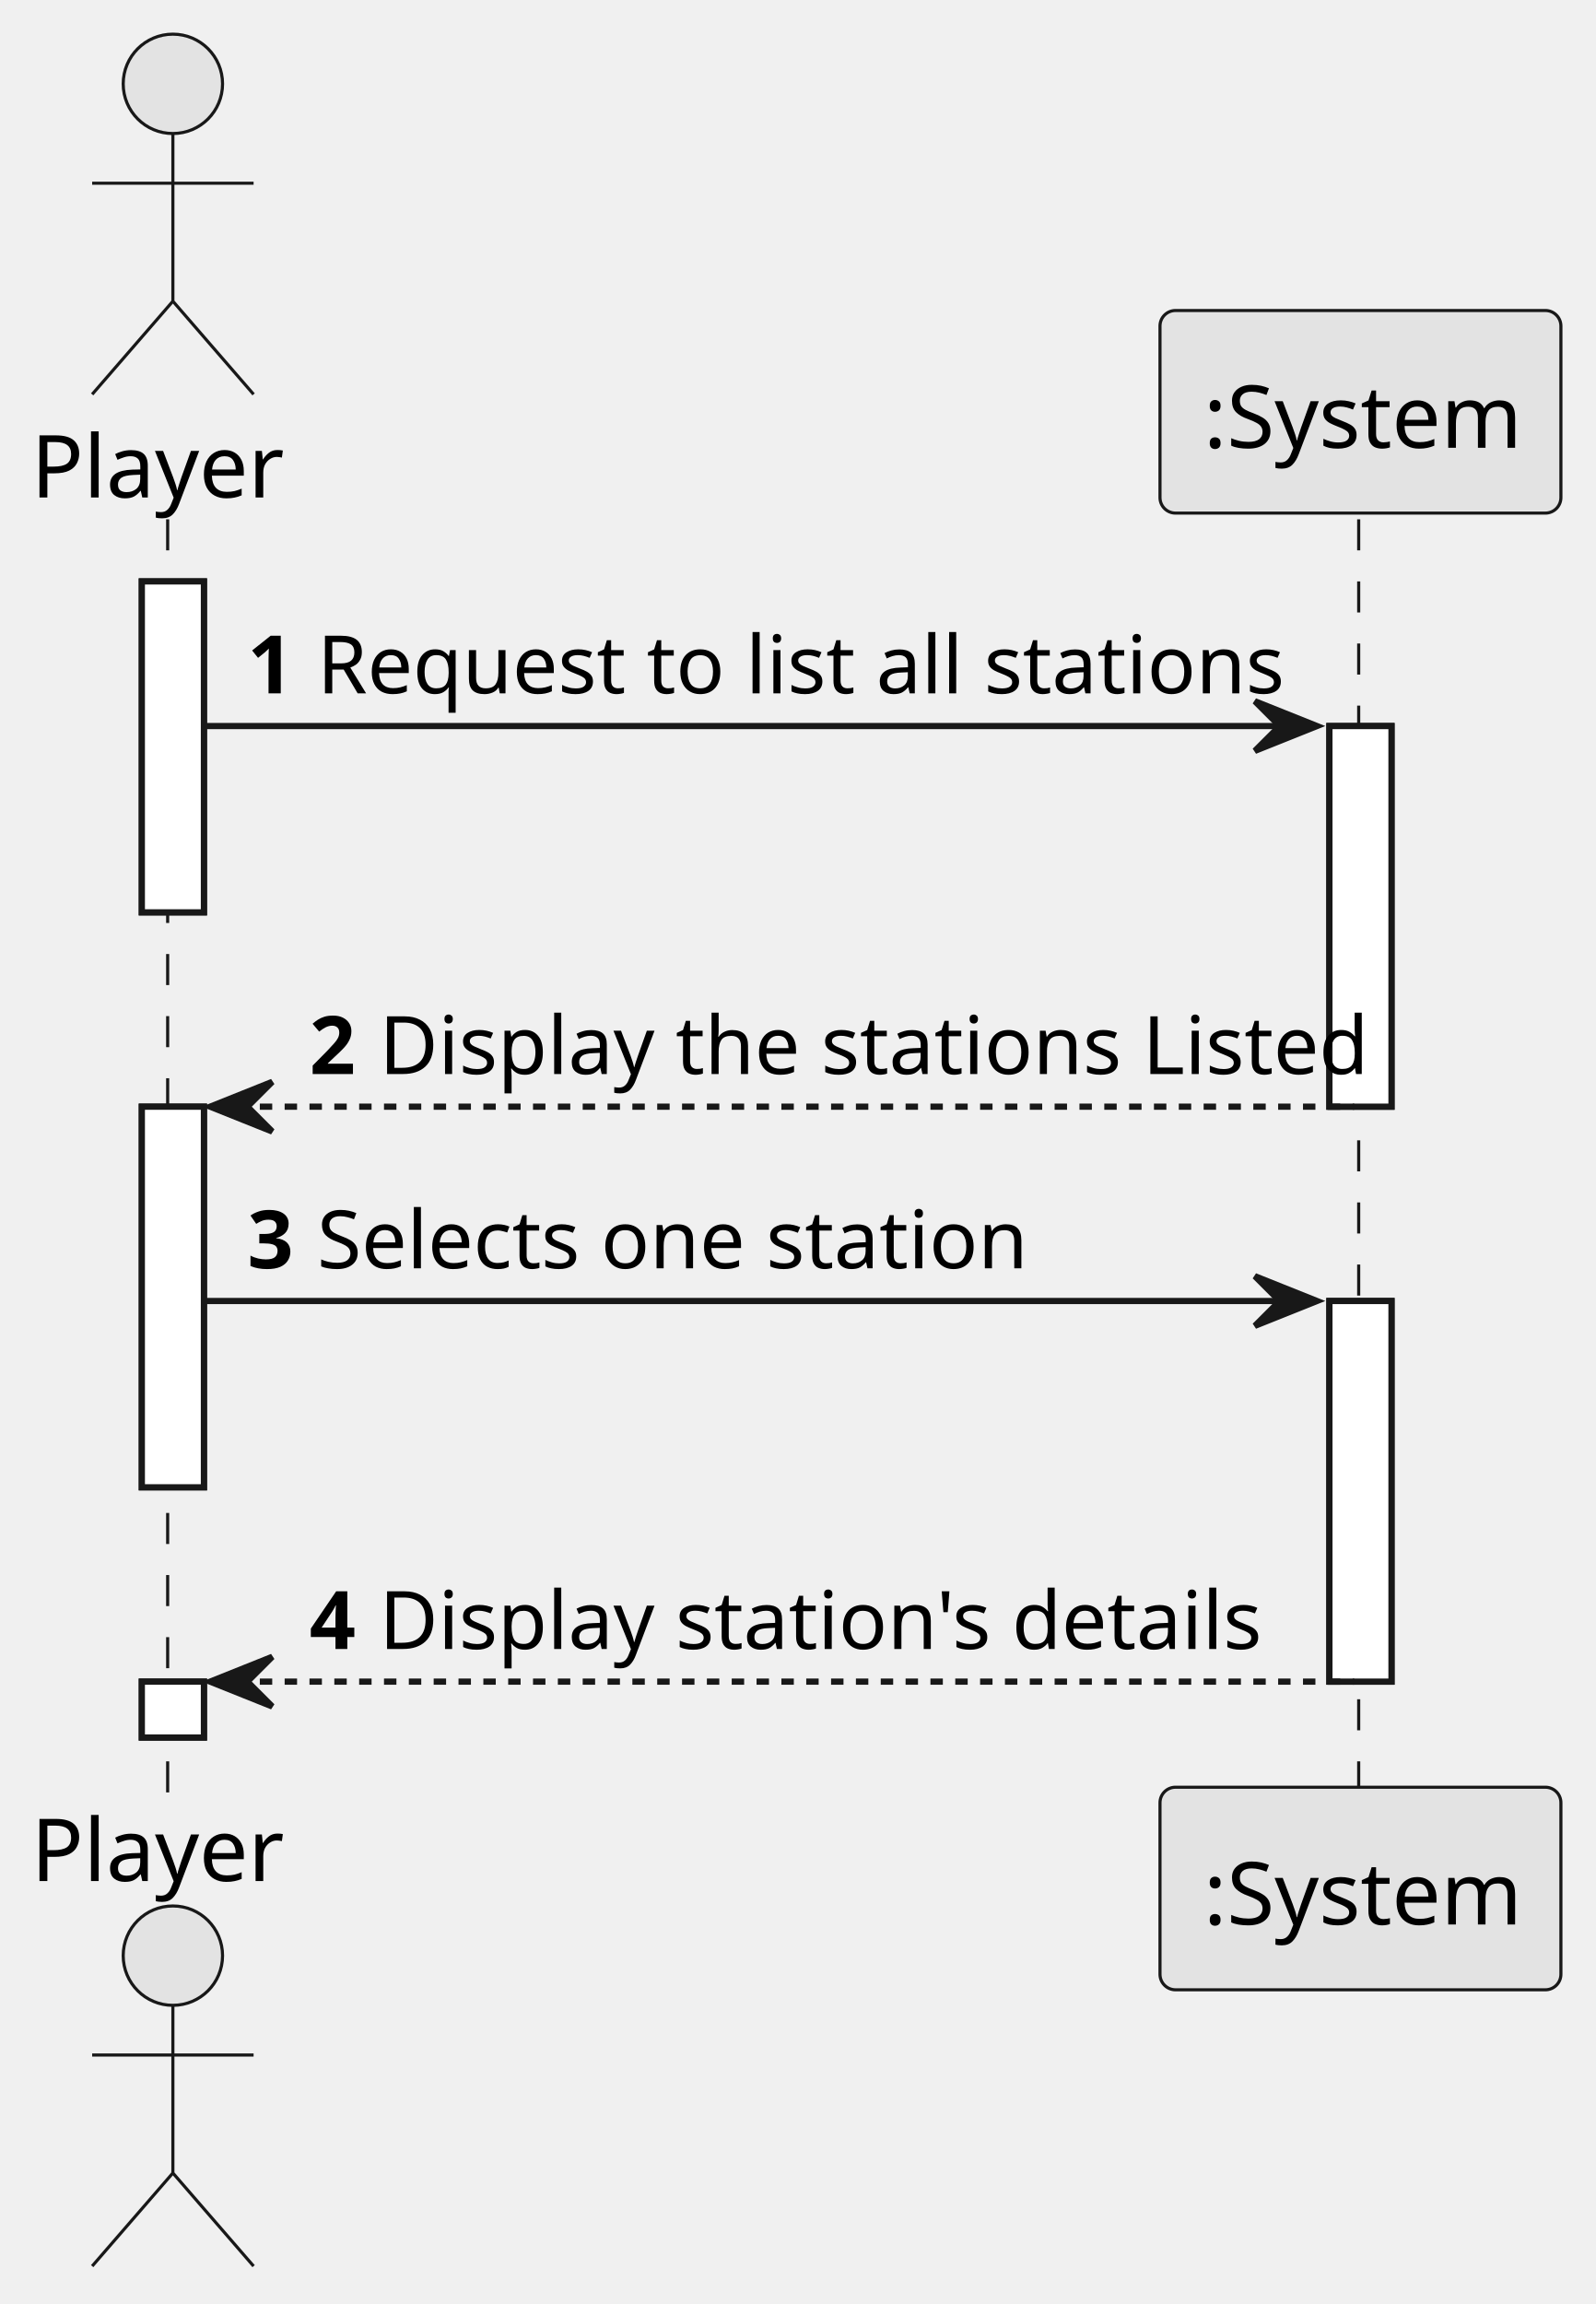
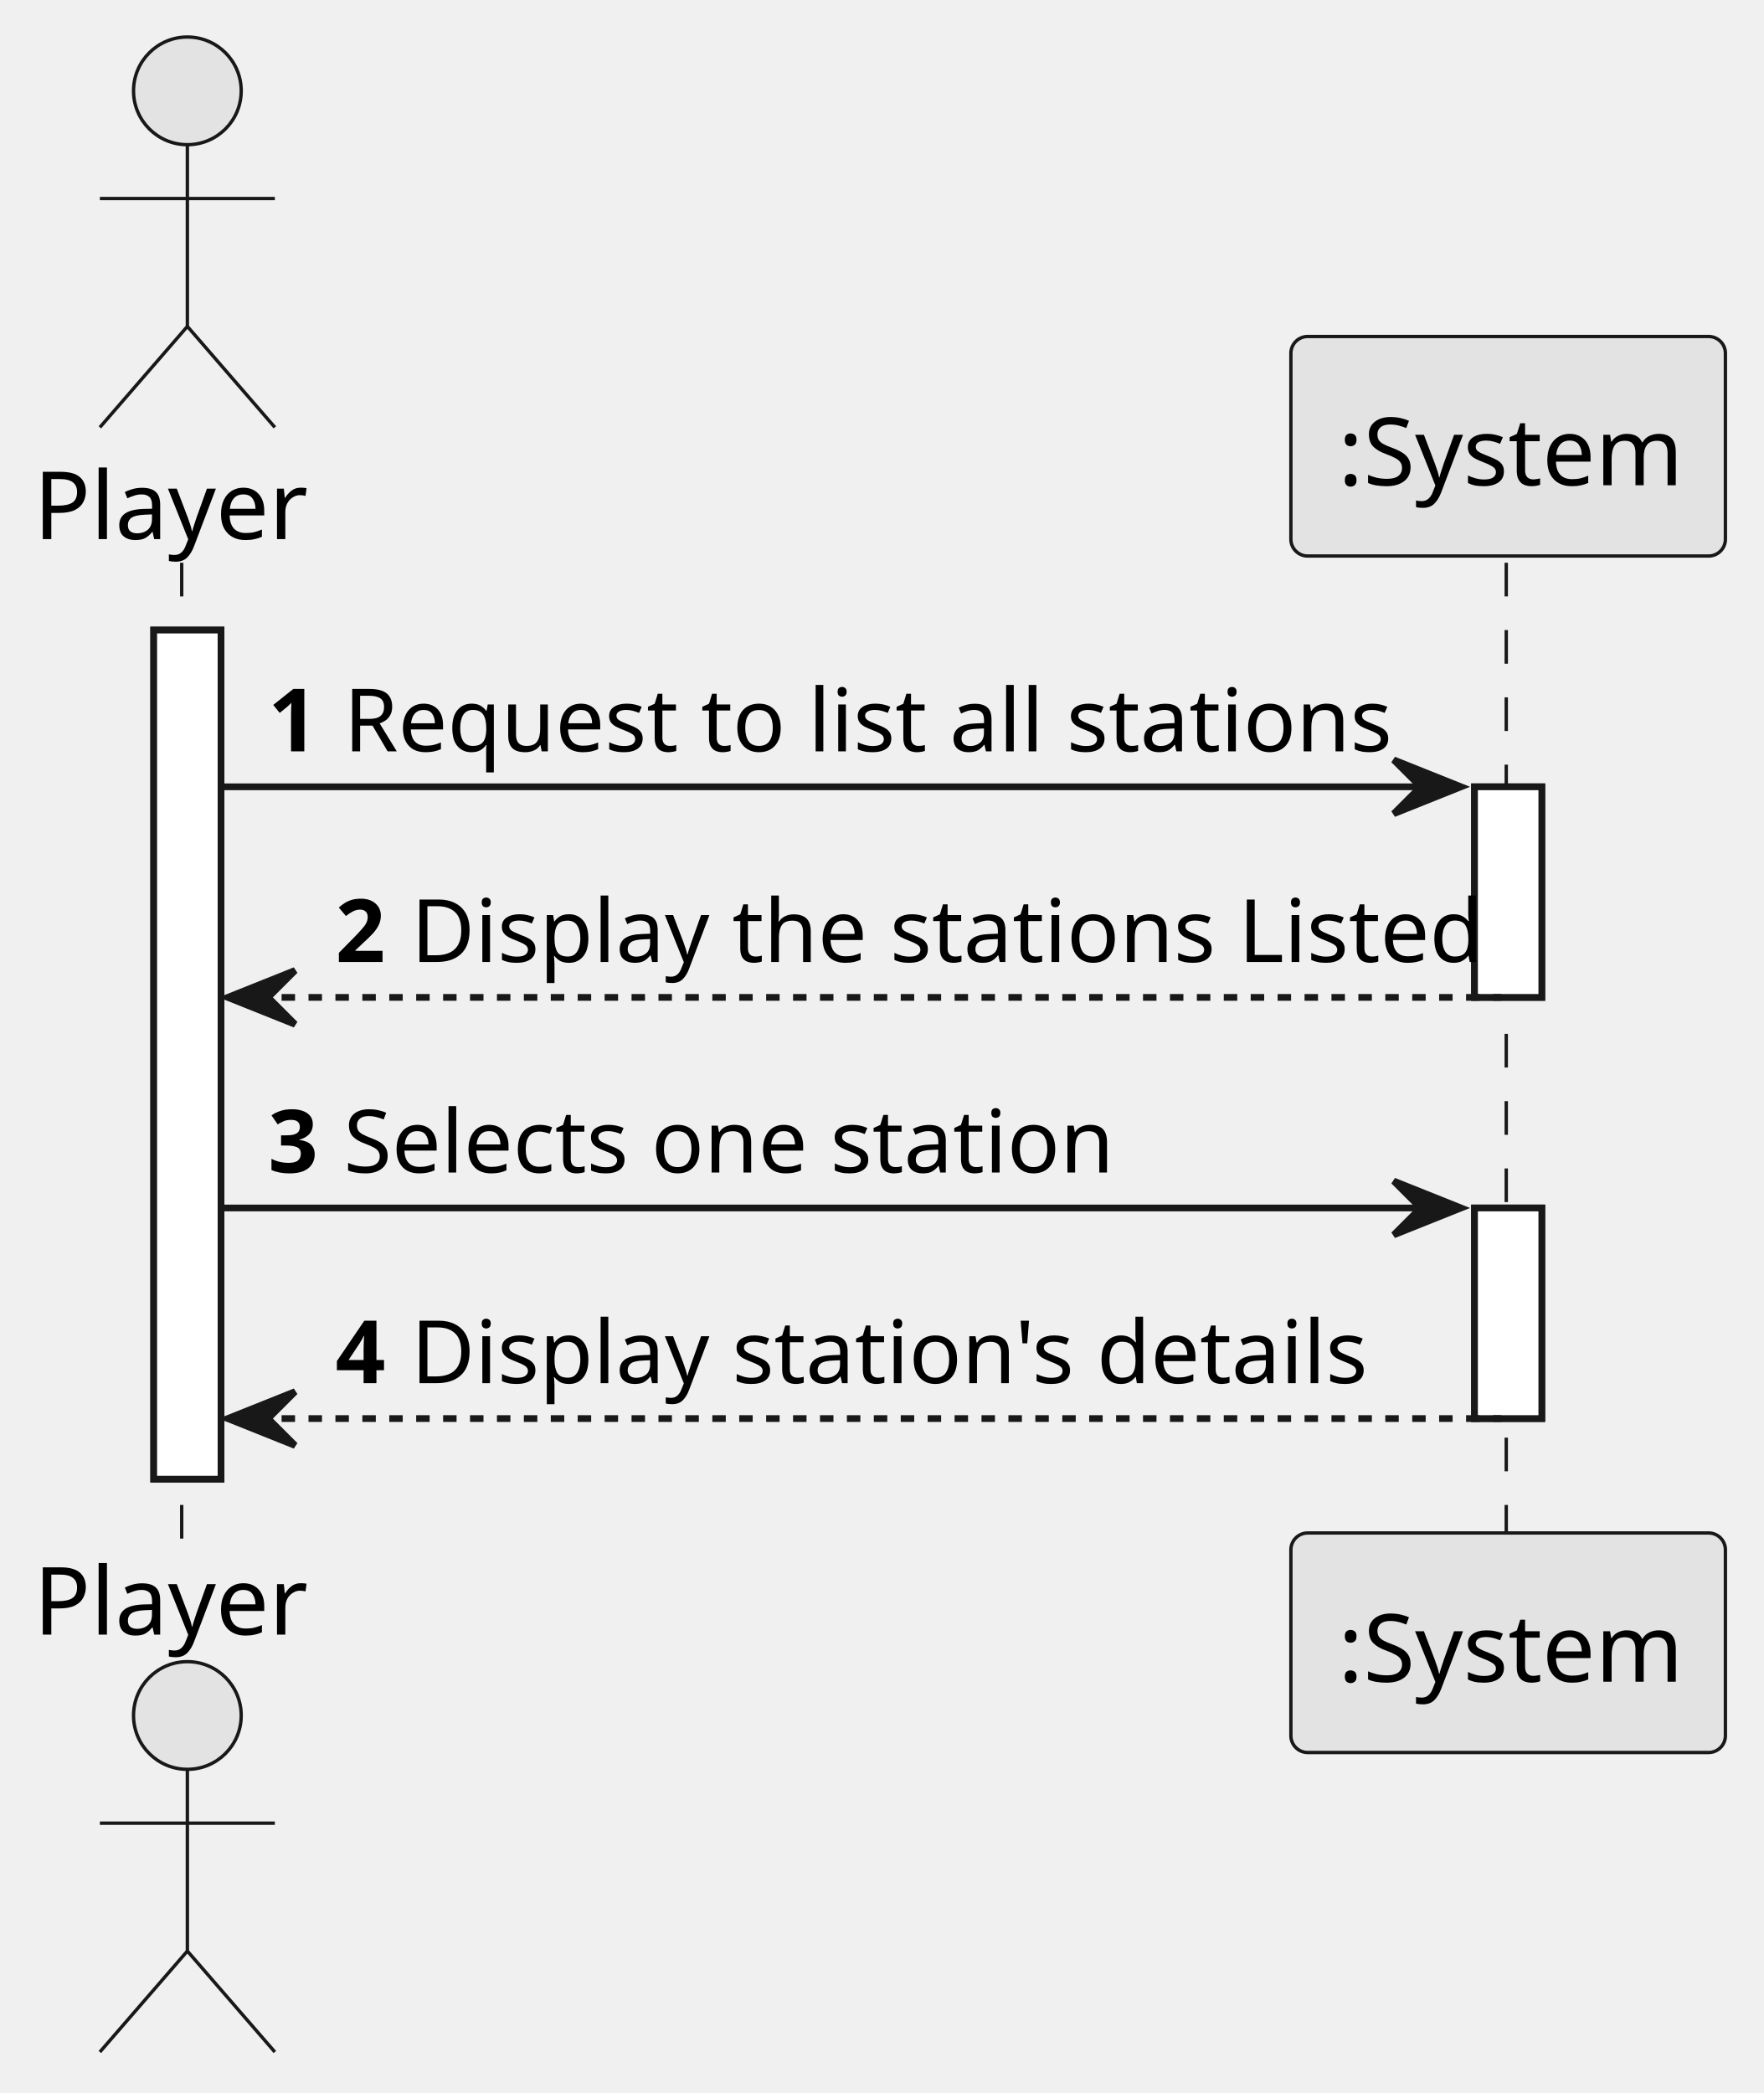
- <svg xmlns="http://www.w3.org/2000/svg" contentStyleType="text/css" height="371px" preserveAspectRatio="none" style="width:257px;height:371px;background:#FFFFFF;" version="1.1" viewBox="0 0 257 371" width="257px" zoomAndPan="magnify">
+ <svg xmlns="http://www.w3.org/2000/svg" contentStyleType="text/css" height="311px" preserveAspectRatio="none" style="width:262px;height:311px;background:#FFFFFF;" version="1.1" viewBox="0 0 262 311" width="262px" zoomAndPan="magnify">
  <defs />
  <g>
-     <rect fill="#FFFFFF" height="53.291" style="stroke:#181818;stroke-width:1.0;" width="10" x="22.841" y="93.621" />
-     <rect fill="#FFFFFF" height="61.291" style="stroke:#181818;stroke-width:1.0;" width="10" x="22.841" y="178.203" />
-     <rect fill="#FFFFFF" height="9" style="stroke:#181818;stroke-width:1.0;" width="10" x="22.841" y="270.785" />
-     <rect fill="#FFFFFF" height="61.291" style="stroke:#181818;stroke-width:1.0;" width="10" x="214.095" y="116.912" />
-     <rect fill="#FFFFFF" height="61.291" style="stroke:#181818;stroke-width:1.0;" width="10" x="214.095" y="209.494" />
-     <line style="stroke:#181818;stroke-width:0.5;stroke-dasharray:5.0,5.0;" x1="27" x2="27" y1="83.621" y2="288.785" />
-     <line style="stroke:#181818;stroke-width:0.5;stroke-dasharray:5.0,5.0;" x1="218.812" x2="218.812" y1="83.621" y2="288.785" />
+     <rect fill="#FFFFFF" height="126.164" style="stroke:#181818;stroke-width:1.0;" width="10" x="22.841" y="93.621" />
+     <rect fill="#FFFFFF" height="31.291" style="stroke:#181818;stroke-width:1.0;" width="10" x="219.095" y="116.912" />
+     <rect fill="#FFFFFF" height="31.291" style="stroke:#181818;stroke-width:1.0;" width="10" x="219.095" y="179.494" />
+     <line style="stroke:#181818;stroke-width:0.5;stroke-dasharray:5.0,5.0;" x1="27" x2="27" y1="83.621" y2="228.785" />
+     <line style="stroke:#181818;stroke-width:0.5;stroke-dasharray:5.0,5.0;" x1="223.812" x2="223.812" y1="83.621" y2="228.785" />
    <text fill="#000000" font-family="sans-serif" font-size="14" lengthAdjust="spacing" textLength="39.683" x="5" y="80.107">Player</text>
    <ellipse cx="27.841" cy="13.5" fill="#E3E3E3" rx="8" ry="8" style="stroke:#181818;stroke-width:0.5;" />
    <path d="M27.841,21.5 L27.841,48.5 M14.841,29.5 L40.841,29.5 M27.841,48.5 L14.841,63.5 M27.841,48.5 L40.841,63.5 " fill="none" style="stroke:#181818;stroke-width:0.5;" />
-     <text fill="#000000" font-family="sans-serif" font-size="14" lengthAdjust="spacing" textLength="39.683" x="5" y="302.893">Player</text>
-     <ellipse cx="27.841" cy="314.906" fill="#E3E3E3" rx="8" ry="8" style="stroke:#181818;stroke-width:0.5;" />
-     <path d="M27.841,322.906 L27.841,349.906 M14.841,330.906 L40.841,330.906 M27.841,349.906 L14.841,364.906 M27.841,349.906 L40.841,364.906 " fill="none" style="stroke:#181818;stroke-width:0.5;" />
-     <rect fill="#E3E3E3" height="32.621" rx="2.5" ry="2.5" style="stroke:#181818;stroke-width:0.5;" width="64.565" x="186.812" y="50" />
-     <text fill="#000000" font-family="sans-serif" font-size="14" lengthAdjust="spacing" textLength="50.565" x="193.812" y="72.107">:System</text>
-     <rect fill="#E3E3E3" height="32.621" rx="2.5" ry="2.5" style="stroke:#181818;stroke-width:0.5;" width="64.565" x="186.812" y="287.785" />
-     <text fill="#000000" font-family="sans-serif" font-size="14" lengthAdjust="spacing" textLength="50.565" x="193.812" y="309.893">:System</text>
-     <rect fill="#FFFFFF" height="53.291" style="stroke:#181818;stroke-width:1.0;" width="10" x="22.841" y="93.621" />
-     <rect fill="#FFFFFF" height="61.291" style="stroke:#181818;stroke-width:1.0;" width="10" x="22.841" y="178.203" />
-     <rect fill="#FFFFFF" height="9" style="stroke:#181818;stroke-width:1.0;" width="10" x="22.841" y="270.785" />
-     <rect fill="#FFFFFF" height="61.291" style="stroke:#181818;stroke-width:1.0;" width="10" x="214.095" y="116.912" />
-     <rect fill="#FFFFFF" height="61.291" style="stroke:#181818;stroke-width:1.0;" width="10" x="214.095" y="209.494" />
-     <polygon fill="#181818" points="202.095,112.912,212.095,116.912,202.095,120.912,206.095,116.912" style="stroke:#181818;stroke-width:1.0;" />
-     <line style="stroke:#181818;stroke-width:1.0;" x1="32.841" x2="208.095" y1="116.912" y2="116.912" />
+     <text fill="#000000" font-family="sans-serif" font-size="14" lengthAdjust="spacing" textLength="39.683" x="5" y="242.893">Player</text>
+     <ellipse cx="27.841" cy="254.906" fill="#E3E3E3" rx="8" ry="8" style="stroke:#181818;stroke-width:0.5;" />
+     <path d="M27.841,262.906 L27.841,289.906 M14.841,270.906 L40.841,270.906 M27.841,289.906 L14.841,304.906 M27.841,289.906 L40.841,304.906 " fill="none" style="stroke:#181818;stroke-width:0.5;" />
+     <rect fill="#E3E3E3" height="32.621" rx="2.5" ry="2.5" style="stroke:#181818;stroke-width:0.5;" width="64.565" x="191.812" y="50" />
+     <text fill="#000000" font-family="sans-serif" font-size="14" lengthAdjust="spacing" textLength="50.565" x="198.812" y="72.107">:System</text>
+     <rect fill="#E3E3E3" height="32.621" rx="2.5" ry="2.5" style="stroke:#181818;stroke-width:0.5;" width="64.565" x="191.812" y="227.785" />
+     <text fill="#000000" font-family="sans-serif" font-size="14" lengthAdjust="spacing" textLength="50.565" x="198.812" y="249.893">:System</text>
+     <rect fill="#FFFFFF" height="126.164" style="stroke:#181818;stroke-width:1.0;" width="10" x="22.841" y="93.621" />
+     <rect fill="#FFFFFF" height="31.291" style="stroke:#181818;stroke-width:1.0;" width="10" x="219.095" y="116.912" />
+     <rect fill="#FFFFFF" height="31.291" style="stroke:#181818;stroke-width:1.0;" width="10" x="219.095" y="179.494" />
+     <polygon fill="#181818" points="207.095,112.912,217.095,116.912,207.095,120.912,211.095,116.912" style="stroke:#181818;stroke-width:1.0;" />
+     <line style="stroke:#181818;stroke-width:1.0;" x1="32.841" x2="213.095" y1="116.912" y2="116.912" />
    <text fill="#000000" font-family="sans-serif" font-size="13" font-weight="bold" lengthAdjust="spacing" textLength="7.23" x="39.841" y="111.649">1</text>
    <text fill="#000000" font-family="sans-serif" font-size="13" lengthAdjust="spacing" textLength="147.405" x="51.071" y="111.649">Request to list all stations</text>
-     <polygon fill="#181818" points="43.841,174.203,33.841,178.203,43.841,182.203,39.841,178.203" style="stroke:#181818;stroke-width:1.0;" />
-     <line style="stroke:#181818;stroke-width:1.0;stroke-dasharray:2.0,2.0;" x1="37.841" x2="218.095" y1="178.203" y2="178.203" />
-     <text fill="#000000" font-family="sans-serif" font-size="13" font-weight="bold" lengthAdjust="spacing" textLength="7.23" x="49.841" y="172.94">2</text>
-     <text fill="#000000" font-family="sans-serif" font-size="13" lengthAdjust="spacing" textLength="151.023" x="61.071" y="172.94">Display the stations Listed</text>
-     <polygon fill="#181818" points="202.095,205.494,212.095,209.494,202.095,213.494,206.095,209.494" style="stroke:#181818;stroke-width:1.0;" />
-     <line style="stroke:#181818;stroke-width:1.0;" x1="32.841" x2="208.095" y1="209.494" y2="209.494" />
-     <text fill="#000000" font-family="sans-serif" font-size="13" font-weight="bold" lengthAdjust="spacing" textLength="7.23" x="39.841" y="204.231">3</text>
-     <text fill="#000000" font-family="sans-serif" font-size="13" lengthAdjust="spacing" textLength="109.846" x="51.071" y="204.231">Selects one station</text>
-     <polygon fill="#181818" points="43.841,266.785,33.841,270.785,43.841,274.785,39.841,270.785" style="stroke:#181818;stroke-width:1.0;" />
-     <line style="stroke:#181818;stroke-width:1.0;stroke-dasharray:2.0,2.0;" x1="37.841" x2="218.095" y1="270.785" y2="270.785" />
-     <text fill="#000000" font-family="sans-serif" font-size="13" font-weight="bold" lengthAdjust="spacing" textLength="7.23" x="49.841" y="265.522">4</text>
-     <text fill="#000000" font-family="sans-serif" font-size="13" lengthAdjust="spacing" textLength="134.71" x="61.071" y="265.522">Display station's details</text>
+     <polygon fill="#181818" points="43.841,144.203,33.841,148.203,43.841,152.203,39.841,148.203" style="stroke:#181818;stroke-width:1.0;" />
+     <line style="stroke:#181818;stroke-width:1.0;stroke-dasharray:2.0,2.0;" x1="37.841" x2="223.095" y1="148.203" y2="148.203" />
+     <text fill="#000000" font-family="sans-serif" font-size="13" font-weight="bold" lengthAdjust="spacing" textLength="7.23" x="49.841" y="142.94">2</text>
+     <text fill="#000000" font-family="sans-serif" font-size="13" lengthAdjust="spacing" textLength="151.023" x="61.071" y="142.94">Display the stations Listed</text>
+     <polygon fill="#181818" points="207.095,175.494,217.095,179.494,207.095,183.494,211.095,179.494" style="stroke:#181818;stroke-width:1.0;" />
+     <line style="stroke:#181818;stroke-width:1.0;" x1="32.841" x2="213.095" y1="179.494" y2="179.494" />
+     <text fill="#000000" font-family="sans-serif" font-size="13" font-weight="bold" lengthAdjust="spacing" textLength="7.23" x="39.841" y="174.231">3</text>
+     <text fill="#000000" font-family="sans-serif" font-size="13" lengthAdjust="spacing" textLength="109.846" x="51.071" y="174.231">Selects one station</text>
+     <polygon fill="#181818" points="43.841,206.785,33.841,210.785,43.841,214.785,39.841,210.785" style="stroke:#181818;stroke-width:1.0;" />
+     <line style="stroke:#181818;stroke-width:1.0;stroke-dasharray:2.0,2.0;" x1="37.841" x2="223.095" y1="210.785" y2="210.785" />
+     <text fill="#000000" font-family="sans-serif" font-size="13" font-weight="bold" lengthAdjust="spacing" textLength="7.23" x="49.841" y="205.523">4</text>
+     <text fill="#000000" font-family="sans-serif" font-size="13" lengthAdjust="spacing" textLength="134.71" x="61.071" y="205.523">Display station's details</text>
  </g>
</svg>
